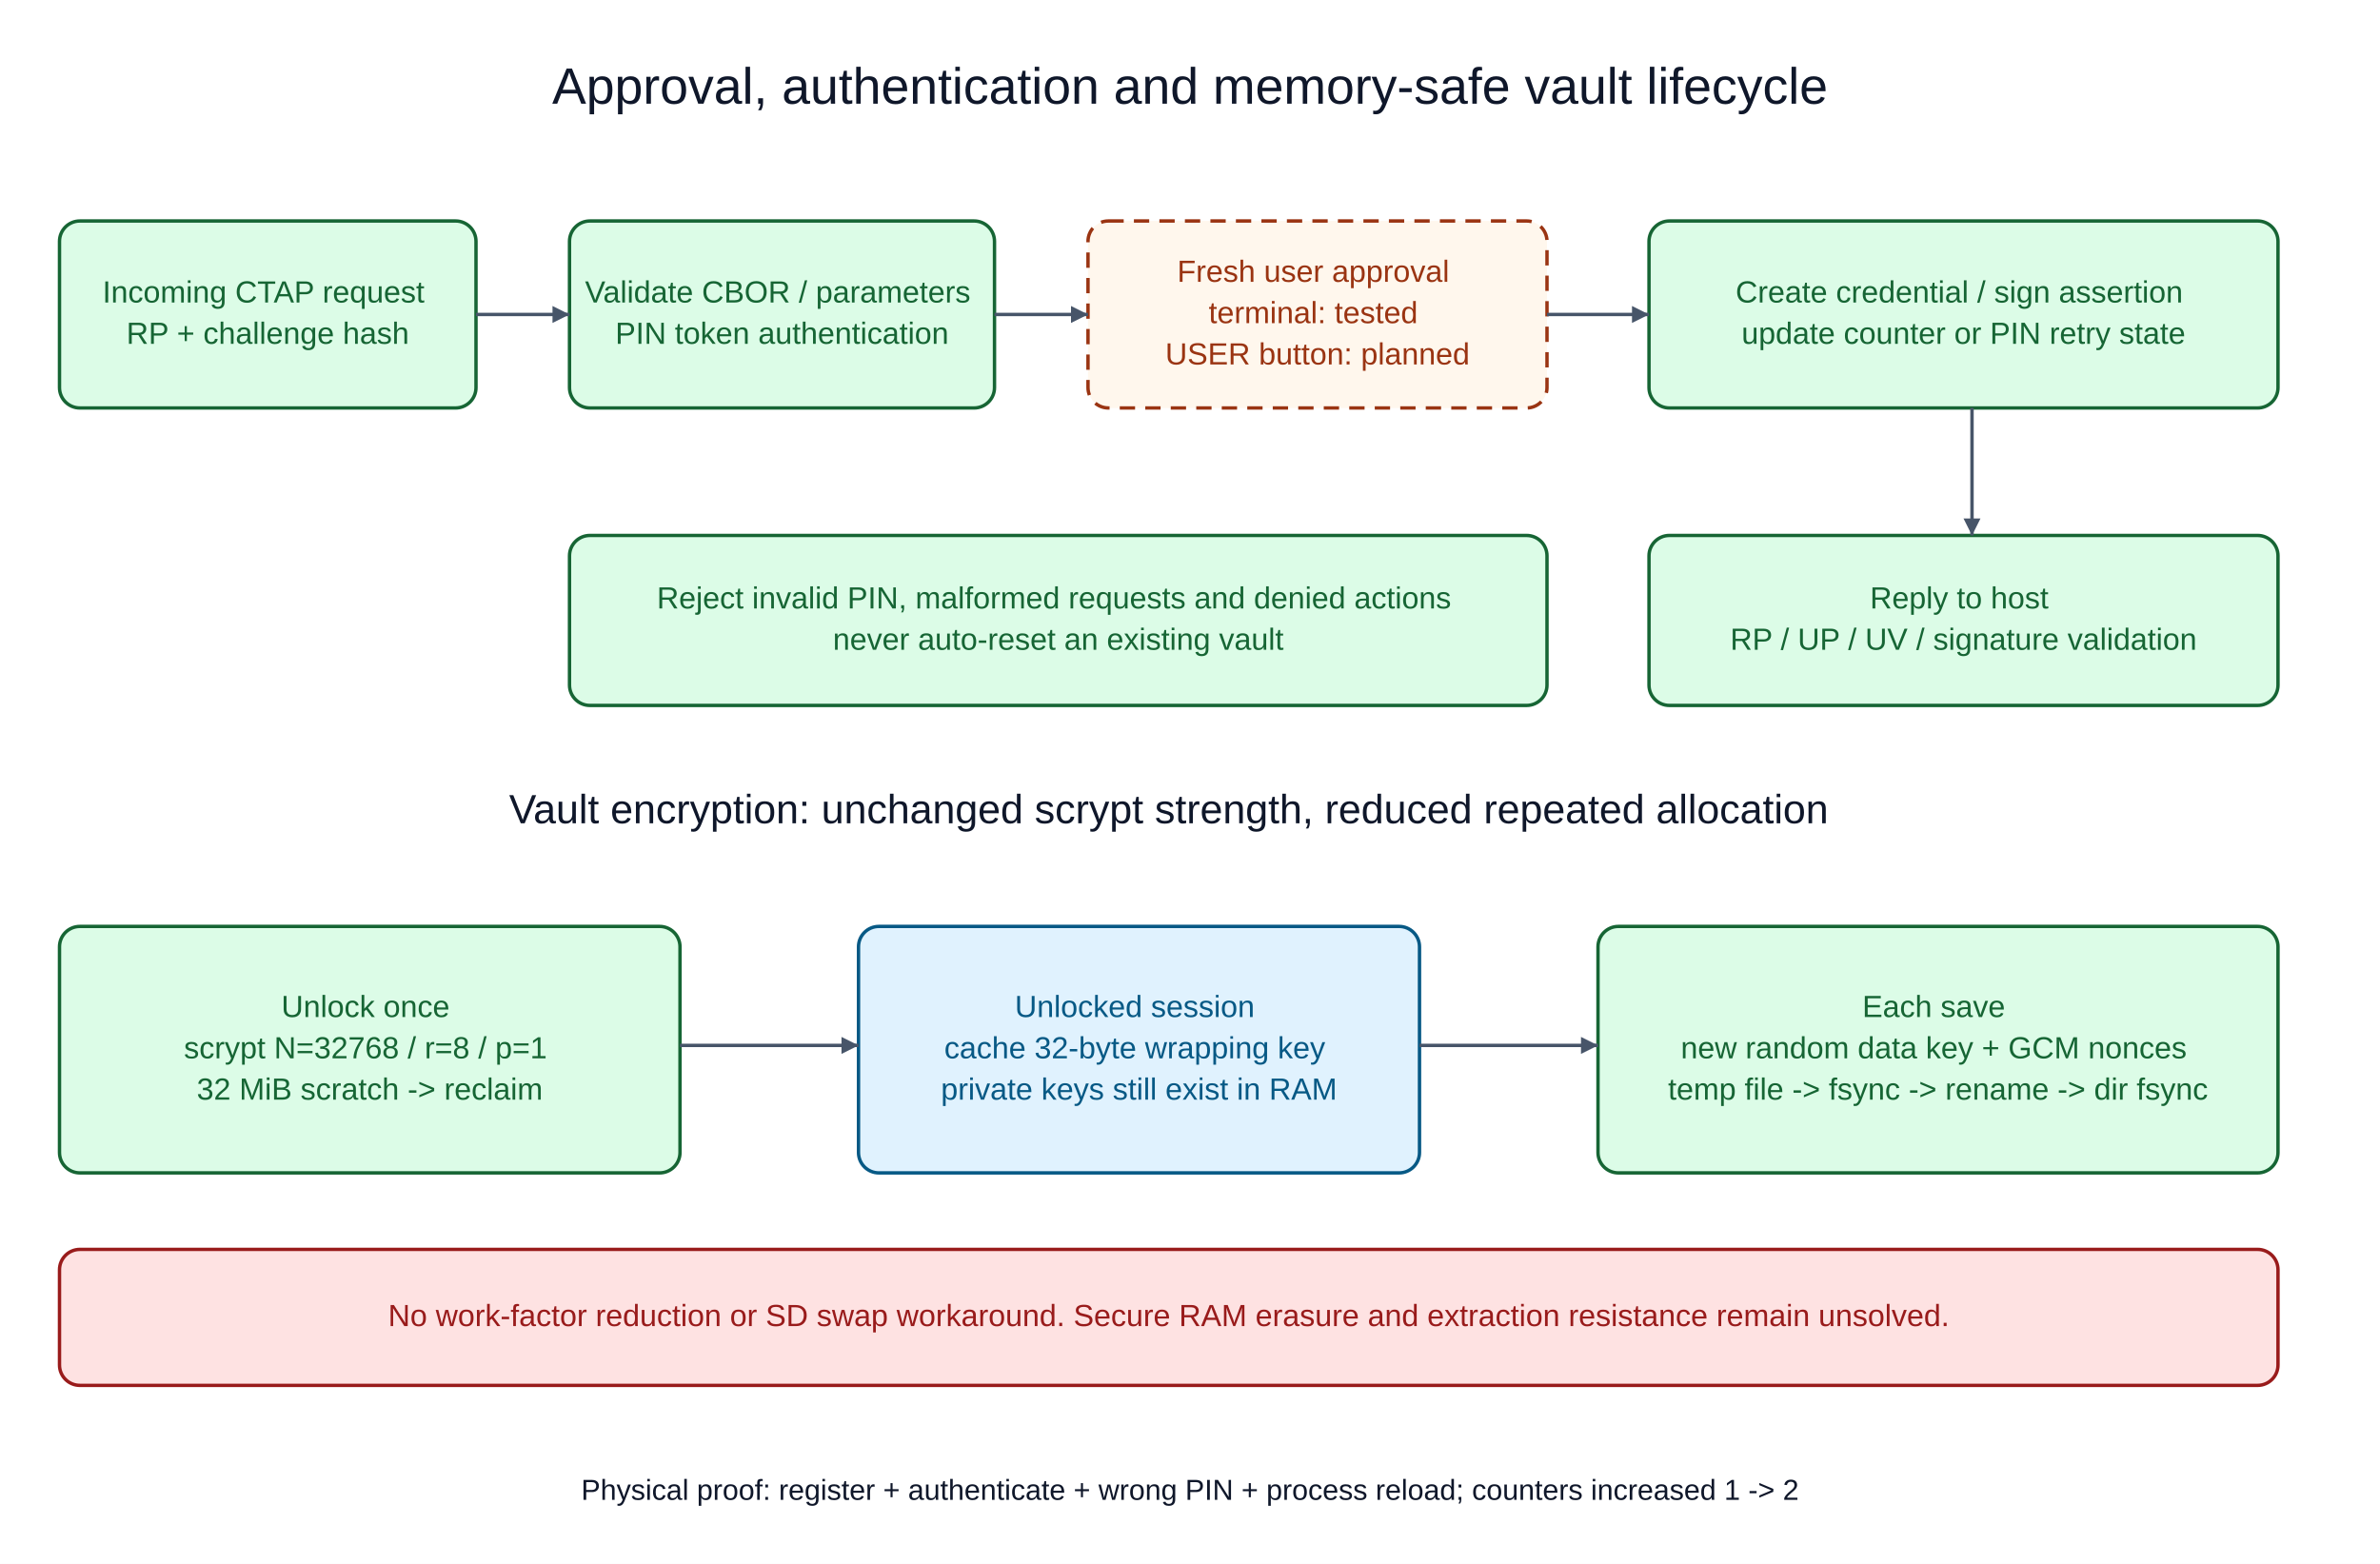
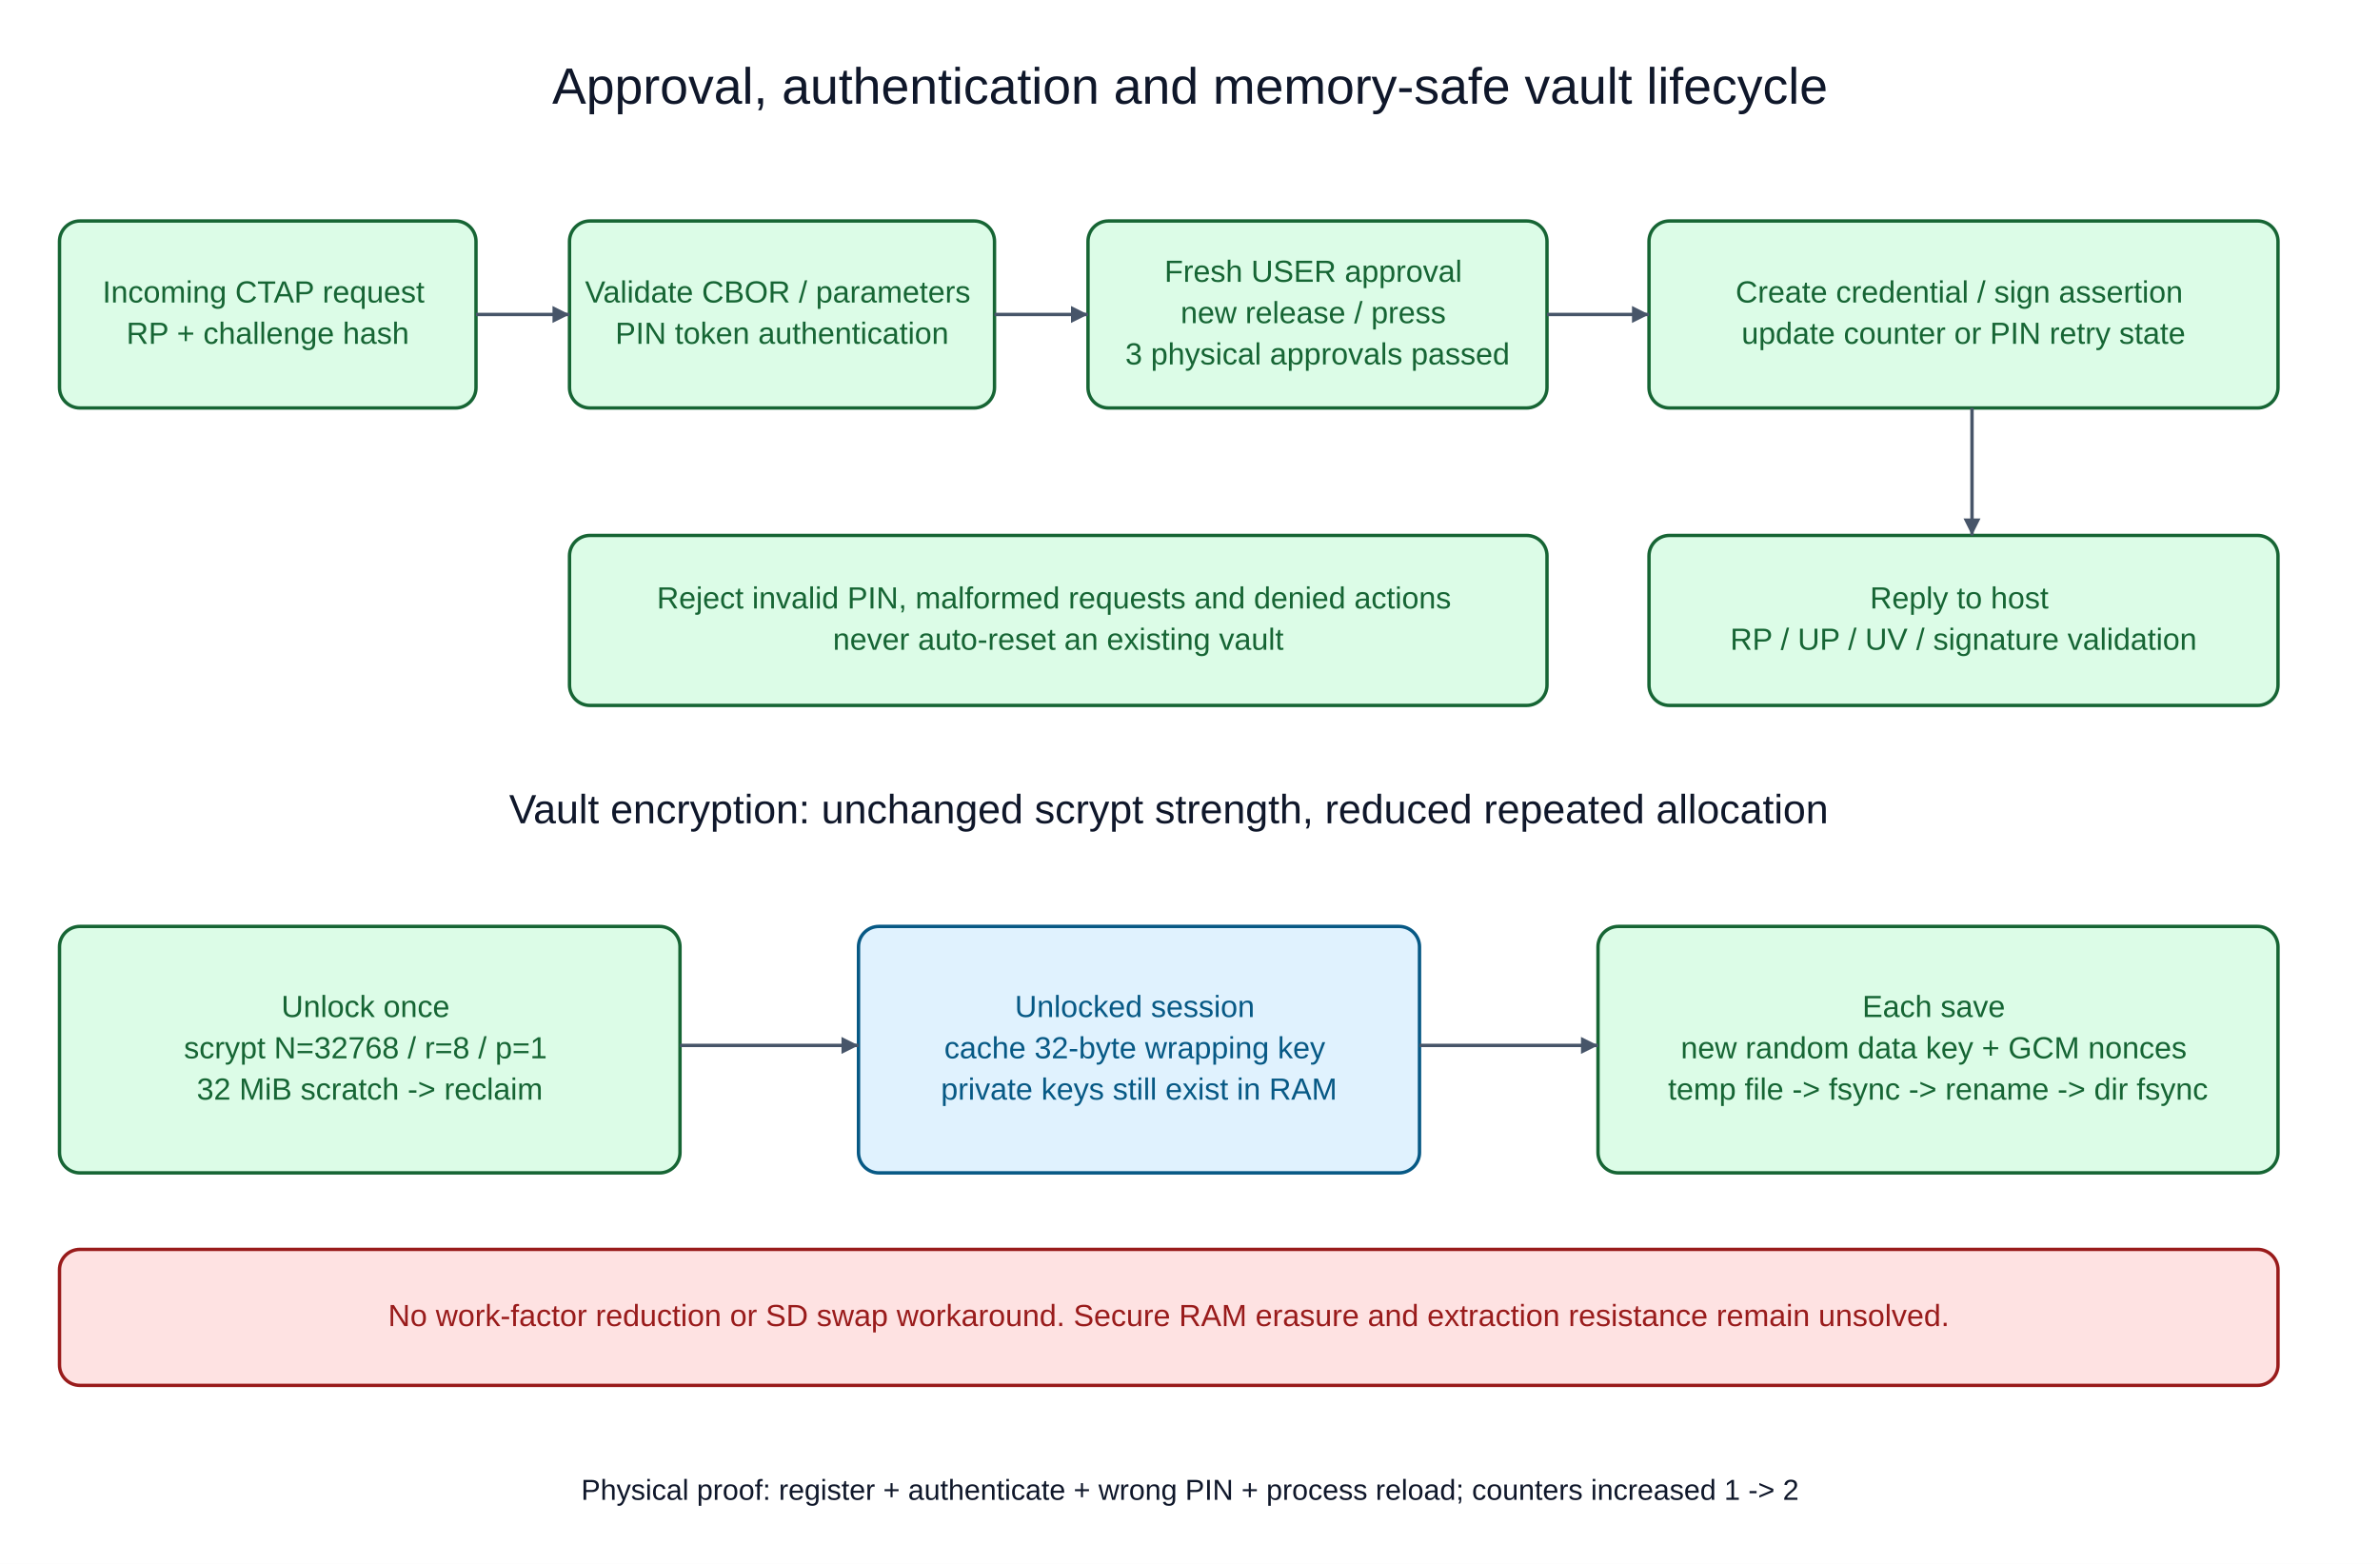
<svg xmlns="http://www.w3.org/2000/svg" width="1400" height="920" viewBox="0 0 1400 920" role="img">
  <defs>
    <marker id="tip" markerWidth="8" markerHeight="8" refX="7" refY="4" orient="auto">
      <path d="M0,0 L8,4 L0,8 Z" fill="#475569" />
    </marker>
  </defs>
  <rect width="1400" height="920" fill="#ffffff" />
  <text x="700" y="52.5" text-anchor="middle" dominant-baseline="middle" fill="#0f172a" font-family="Arial, sans-serif" font-size="30">
    <tspan x="700" y="52.5">Approval, authentication and memory-safe vault lifecycle</tspan>
  </text>
  <rect x="35" y="130" width="245" height="110" rx="12" fill="#dcfce7" stroke="#166534" stroke-width="2" />
  <text x="157.5" y="172.85" text-anchor="middle" dominant-baseline="middle" fill="#166534" font-family="Arial, sans-serif" font-size="18">
    <tspan x="157.5" y="172.85">Incoming CTAP request</tspan>
    <tspan x="157.5" y="197.15">RP + challenge hash</tspan>
  </text>
  <rect x="335" y="130" width="250" height="110" rx="12" fill="#dcfce7" stroke="#166534" stroke-width="2" />
  <text x="460" y="172.85" text-anchor="middle" dominant-baseline="middle" fill="#166534" font-family="Arial, sans-serif" font-size="18">
    <tspan x="460" y="172.85">Validate CBOR / parameters</tspan>
    <tspan x="460" y="197.15">PIN token authentication</tspan>
  </text>
-   <rect x="640" y="130" width="270" height="110" rx="12" fill="#fff7ed" stroke="#9a3412" stroke-width="2" stroke-dasharray="9 6" />
-   <text x="775" y="160.7" text-anchor="middle" dominant-baseline="middle" fill="#9a3412" font-family="Arial, sans-serif" font-size="18">
-     <tspan x="775" y="160.7">Fresh user approval</tspan>
-     <tspan x="775" y="185">terminal: tested</tspan>
-     <tspan x="775" y="209.3">USER button: planned</tspan>
+   <rect x="640" y="130" width="270" height="110" rx="12" fill="#dcfce7" stroke="#166534" stroke-width="2" />
+   <text x="775" y="160.7" text-anchor="middle" dominant-baseline="middle" fill="#166534" font-family="Arial, sans-serif" font-size="18">
+     <tspan x="775" y="160.7">Fresh USER approval</tspan>
+     <tspan x="775" y="185">new release / press</tspan>
+     <tspan x="775" y="209.3">3 physical approvals passed</tspan>
  </text>
  <rect x="970" y="130" width="370" height="110" rx="12" fill="#dcfce7" stroke="#166534" stroke-width="2" />
  <text x="1155" y="172.85" text-anchor="middle" dominant-baseline="middle" fill="#166534" font-family="Arial, sans-serif" font-size="18">
    <tspan x="1155" y="172.85">Create credential / sign assertion</tspan>
    <tspan x="1155" y="197.15">update counter or PIN retry state</tspan>
  </text>
  <line x1="280" y1="185" x2="335" y2="185" stroke="#475569" stroke-width="2" />
  <polygon points="335,185 325,180 325,190" fill="#475569" />
  <line x1="585" y1="185" x2="640" y2="185" stroke="#475569" stroke-width="2" />
  <polygon points="640,185 630,180 630,190" fill="#475569" />
  <line x1="910" y1="185" x2="970" y2="185" stroke="#475569" stroke-width="2" />
  <polygon points="970,185 960,180 960,190" fill="#475569" />
  <rect x="335" y="315" width="575" height="100" rx="12" fill="#dcfce7" stroke="#166534" stroke-width="2" />
  <text x="622.5" y="352.85" text-anchor="middle" dominant-baseline="middle" fill="#166534" font-family="Arial, sans-serif" font-size="18">
    <tspan x="622.5" y="352.85">Reject invalid PIN, malformed requests and denied actions</tspan>
    <tspan x="622.5" y="377.15">never auto-reset an existing vault</tspan>
  </text>
  <rect x="970" y="315" width="370" height="100" rx="12" fill="#dcfce7" stroke="#166534" stroke-width="2" />
  <text x="1155" y="352.85" text-anchor="middle" dominant-baseline="middle" fill="#166534" font-family="Arial, sans-serif" font-size="18">
    <tspan x="1155" y="352.85">Reply to host</tspan>
    <tspan x="1155" y="377.15">RP / UP / UV / signature validation</tspan>
  </text>
  <line x1="1160" y1="240" x2="1160" y2="315" stroke="#475569" stroke-width="2" />
  <polygon points="1160,315 1165,305 1155,305" fill="#475569" />
  <text x="687.5" y="477.5" text-anchor="middle" dominant-baseline="middle" fill="#0f172a" font-family="Arial, sans-serif" font-size="24">
    <tspan x="687.5" y="477.5">Vault encryption: unchanged scrypt strength, reduced repeated allocation</tspan>
  </text>
  <rect x="35" y="545" width="365" height="145" rx="12" fill="#dcfce7" stroke="#166534" stroke-width="2" />
  <text x="217.5" y="593.2" text-anchor="middle" dominant-baseline="middle" fill="#166534" font-family="Arial, sans-serif" font-size="18">
    <tspan x="217.5" y="593.2">Unlock once</tspan>
    <tspan x="217.5" y="617.5">scrypt N=32768 / r=8 / p=1</tspan>
    <tspan x="217.5" y="641.8">32 MiB scratch -&gt; reclaim</tspan>
  </text>
  <rect x="505" y="545" width="330" height="145" rx="12" fill="#e0f2fe" stroke="#075985" stroke-width="2" />
  <text x="670" y="593.2" text-anchor="middle" dominant-baseline="middle" fill="#075985" font-family="Arial, sans-serif" font-size="18">
    <tspan x="670" y="593.2">Unlocked session</tspan>
    <tspan x="670" y="617.5">cache 32-byte wrapping key</tspan>
    <tspan x="670" y="641.8">private keys still exist in RAM</tspan>
  </text>
  <rect x="940" y="545" width="400" height="145" rx="12" fill="#dcfce7" stroke="#166534" stroke-width="2" />
  <text x="1140" y="593.2" text-anchor="middle" dominant-baseline="middle" fill="#166534" font-family="Arial, sans-serif" font-size="18">
    <tspan x="1140" y="593.2">Each save</tspan>
    <tspan x="1140" y="617.5">new random data key + GCM nonces</tspan>
    <tspan x="1140" y="641.8">temp file -&gt; fsync -&gt; rename -&gt; dir fsync</tspan>
  </text>
  <line x1="400" y1="615" x2="505" y2="615" stroke="#475569" stroke-width="2" />
  <polygon points="505,615 495,610 495,620" fill="#475569" />
  <line x1="835" y1="615" x2="940" y2="615" stroke="#475569" stroke-width="2" />
  <polygon points="940,615 930,610 930,620" fill="#475569" />
  <rect x="35" y="735" width="1305" height="80" rx="12" fill="#fee2e2" stroke="#991b1b" stroke-width="2" />
  <text x="687.5" y="775" text-anchor="middle" dominant-baseline="middle" fill="#991b1b" font-family="Arial, sans-serif" font-size="18">
    <tspan x="687.5" y="775">No work-factor reduction or SD swap workaround. Secure RAM erasure and extraction resistance remain unsolved.</tspan>
  </text>
  <text x="700" y="877.5" text-anchor="middle" dominant-baseline="middle" fill="#0f172a" font-family="Arial, sans-serif" font-size="17">
    <tspan x="700" y="877.5">Physical proof: register + authenticate + wrong PIN + process reload; counters increased 1 -&gt; 2</tspan>
  </text>
</svg>
